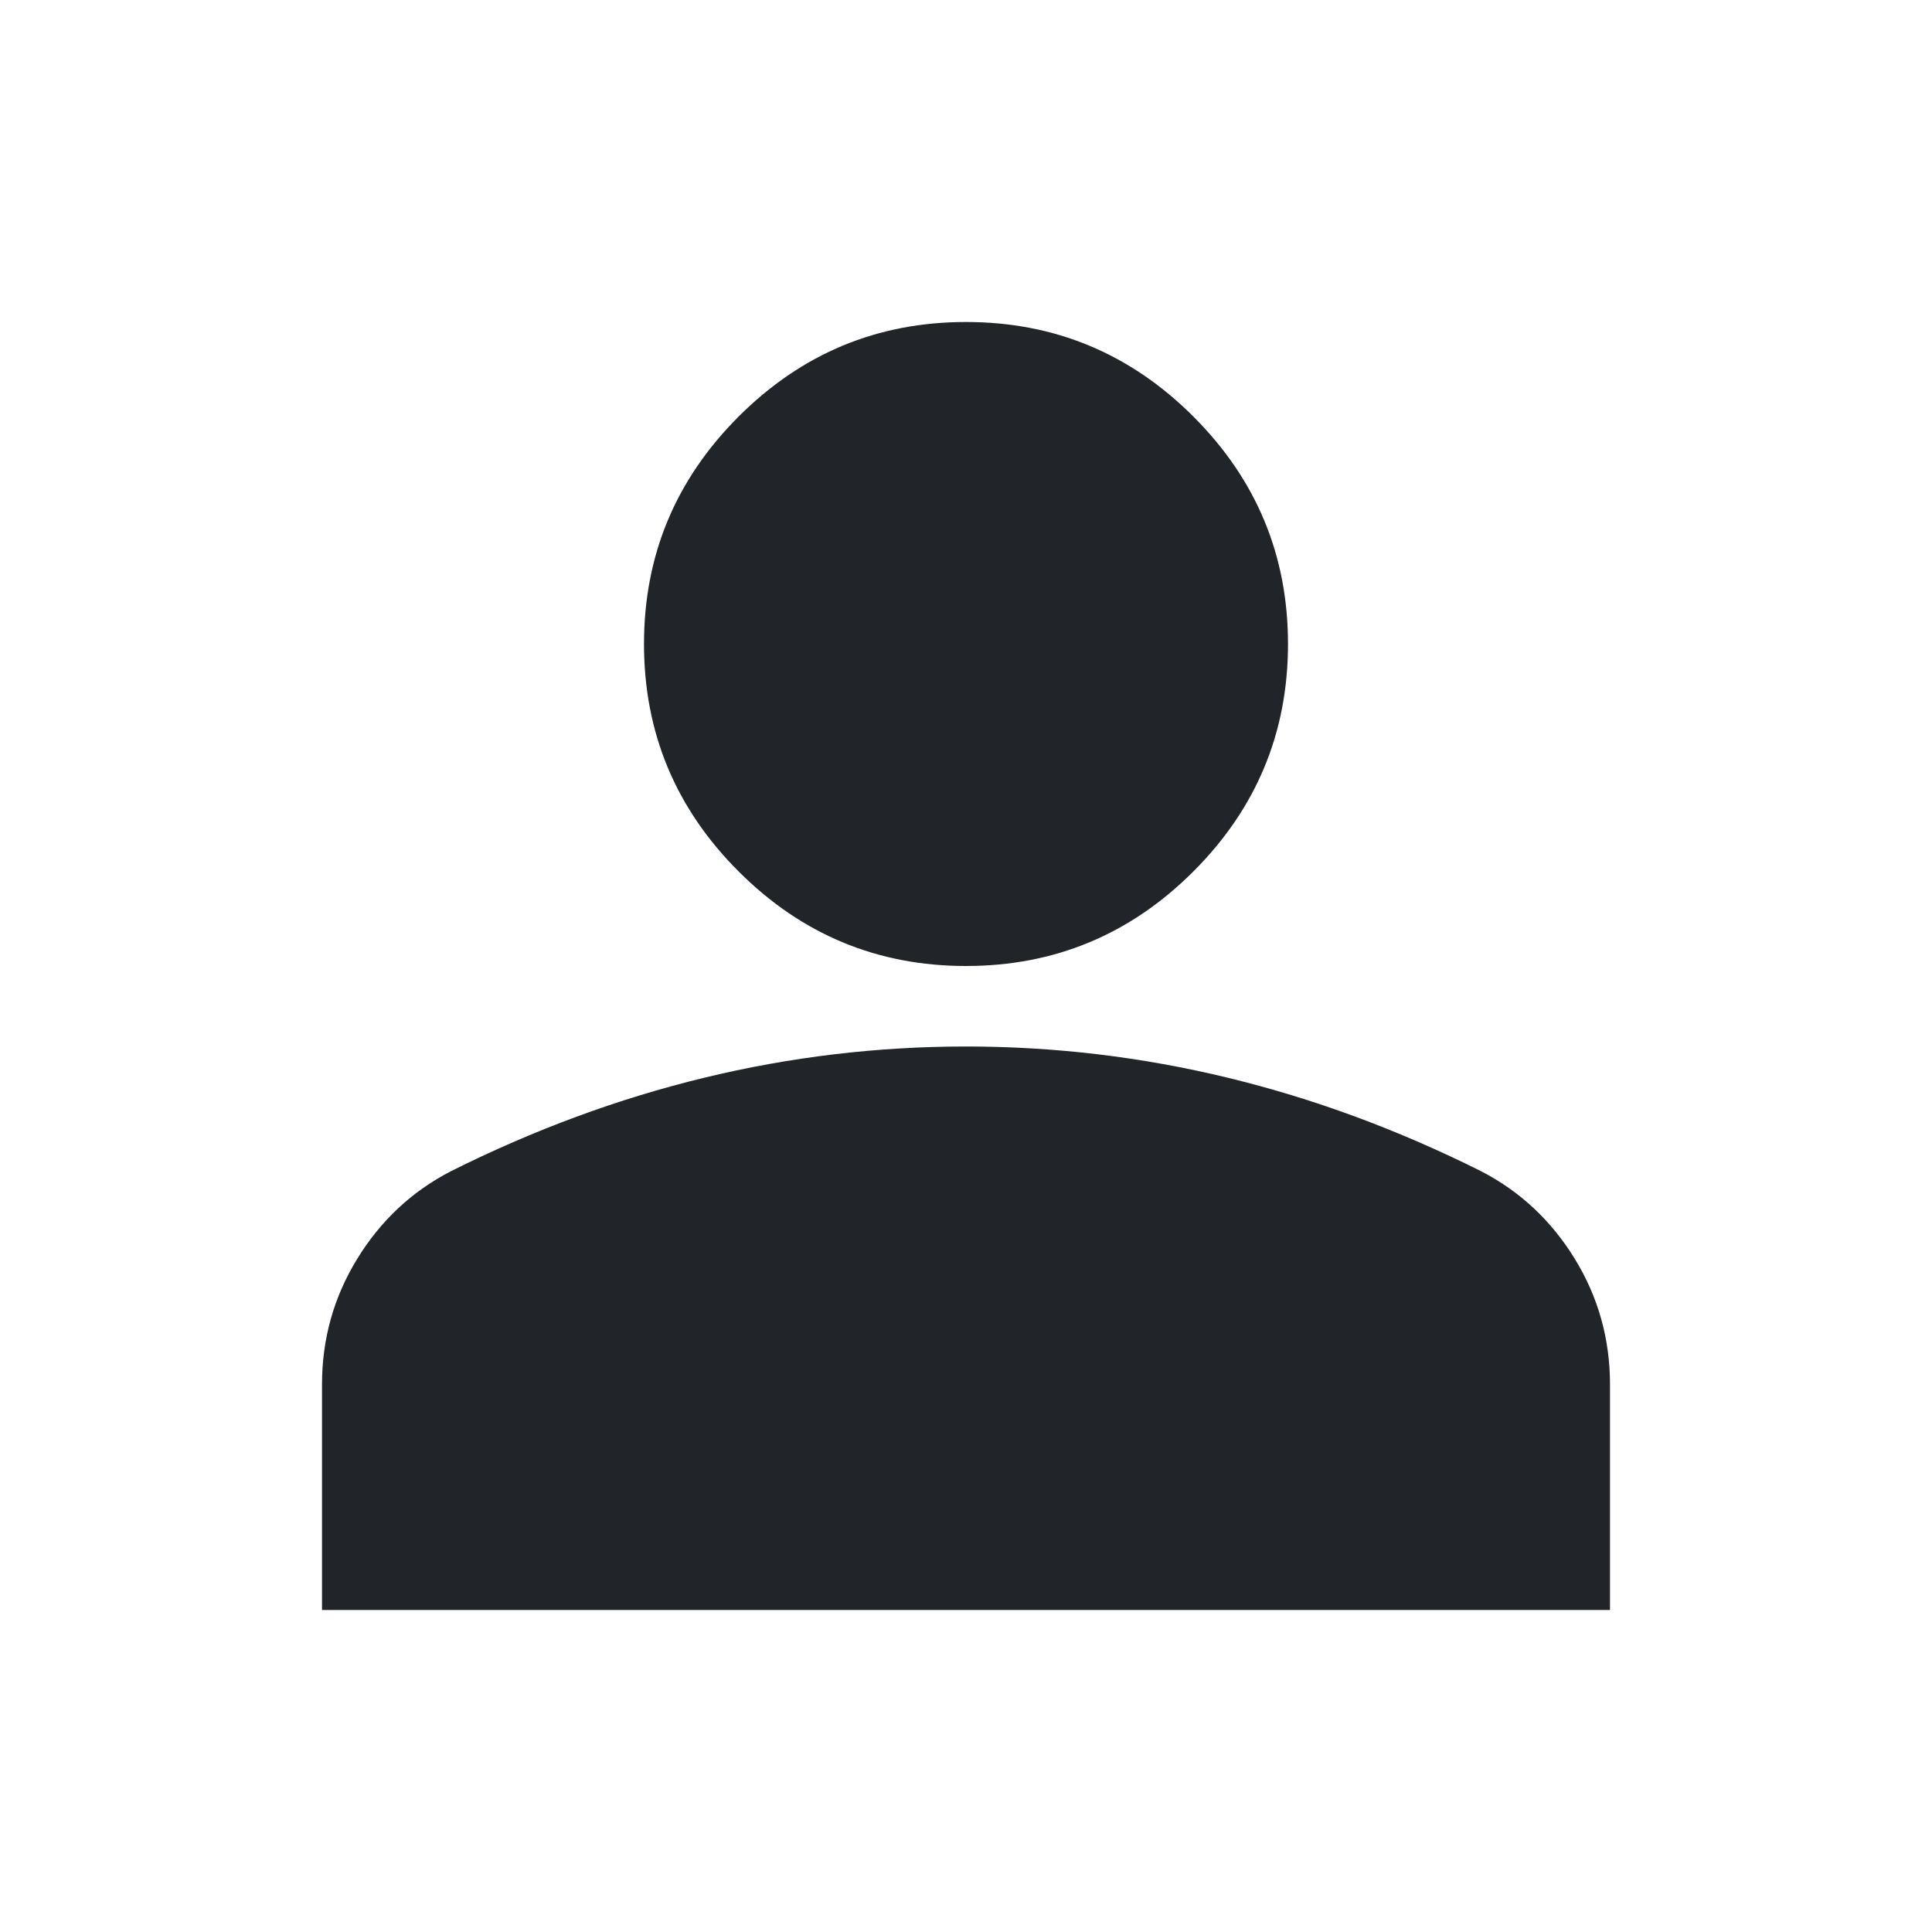
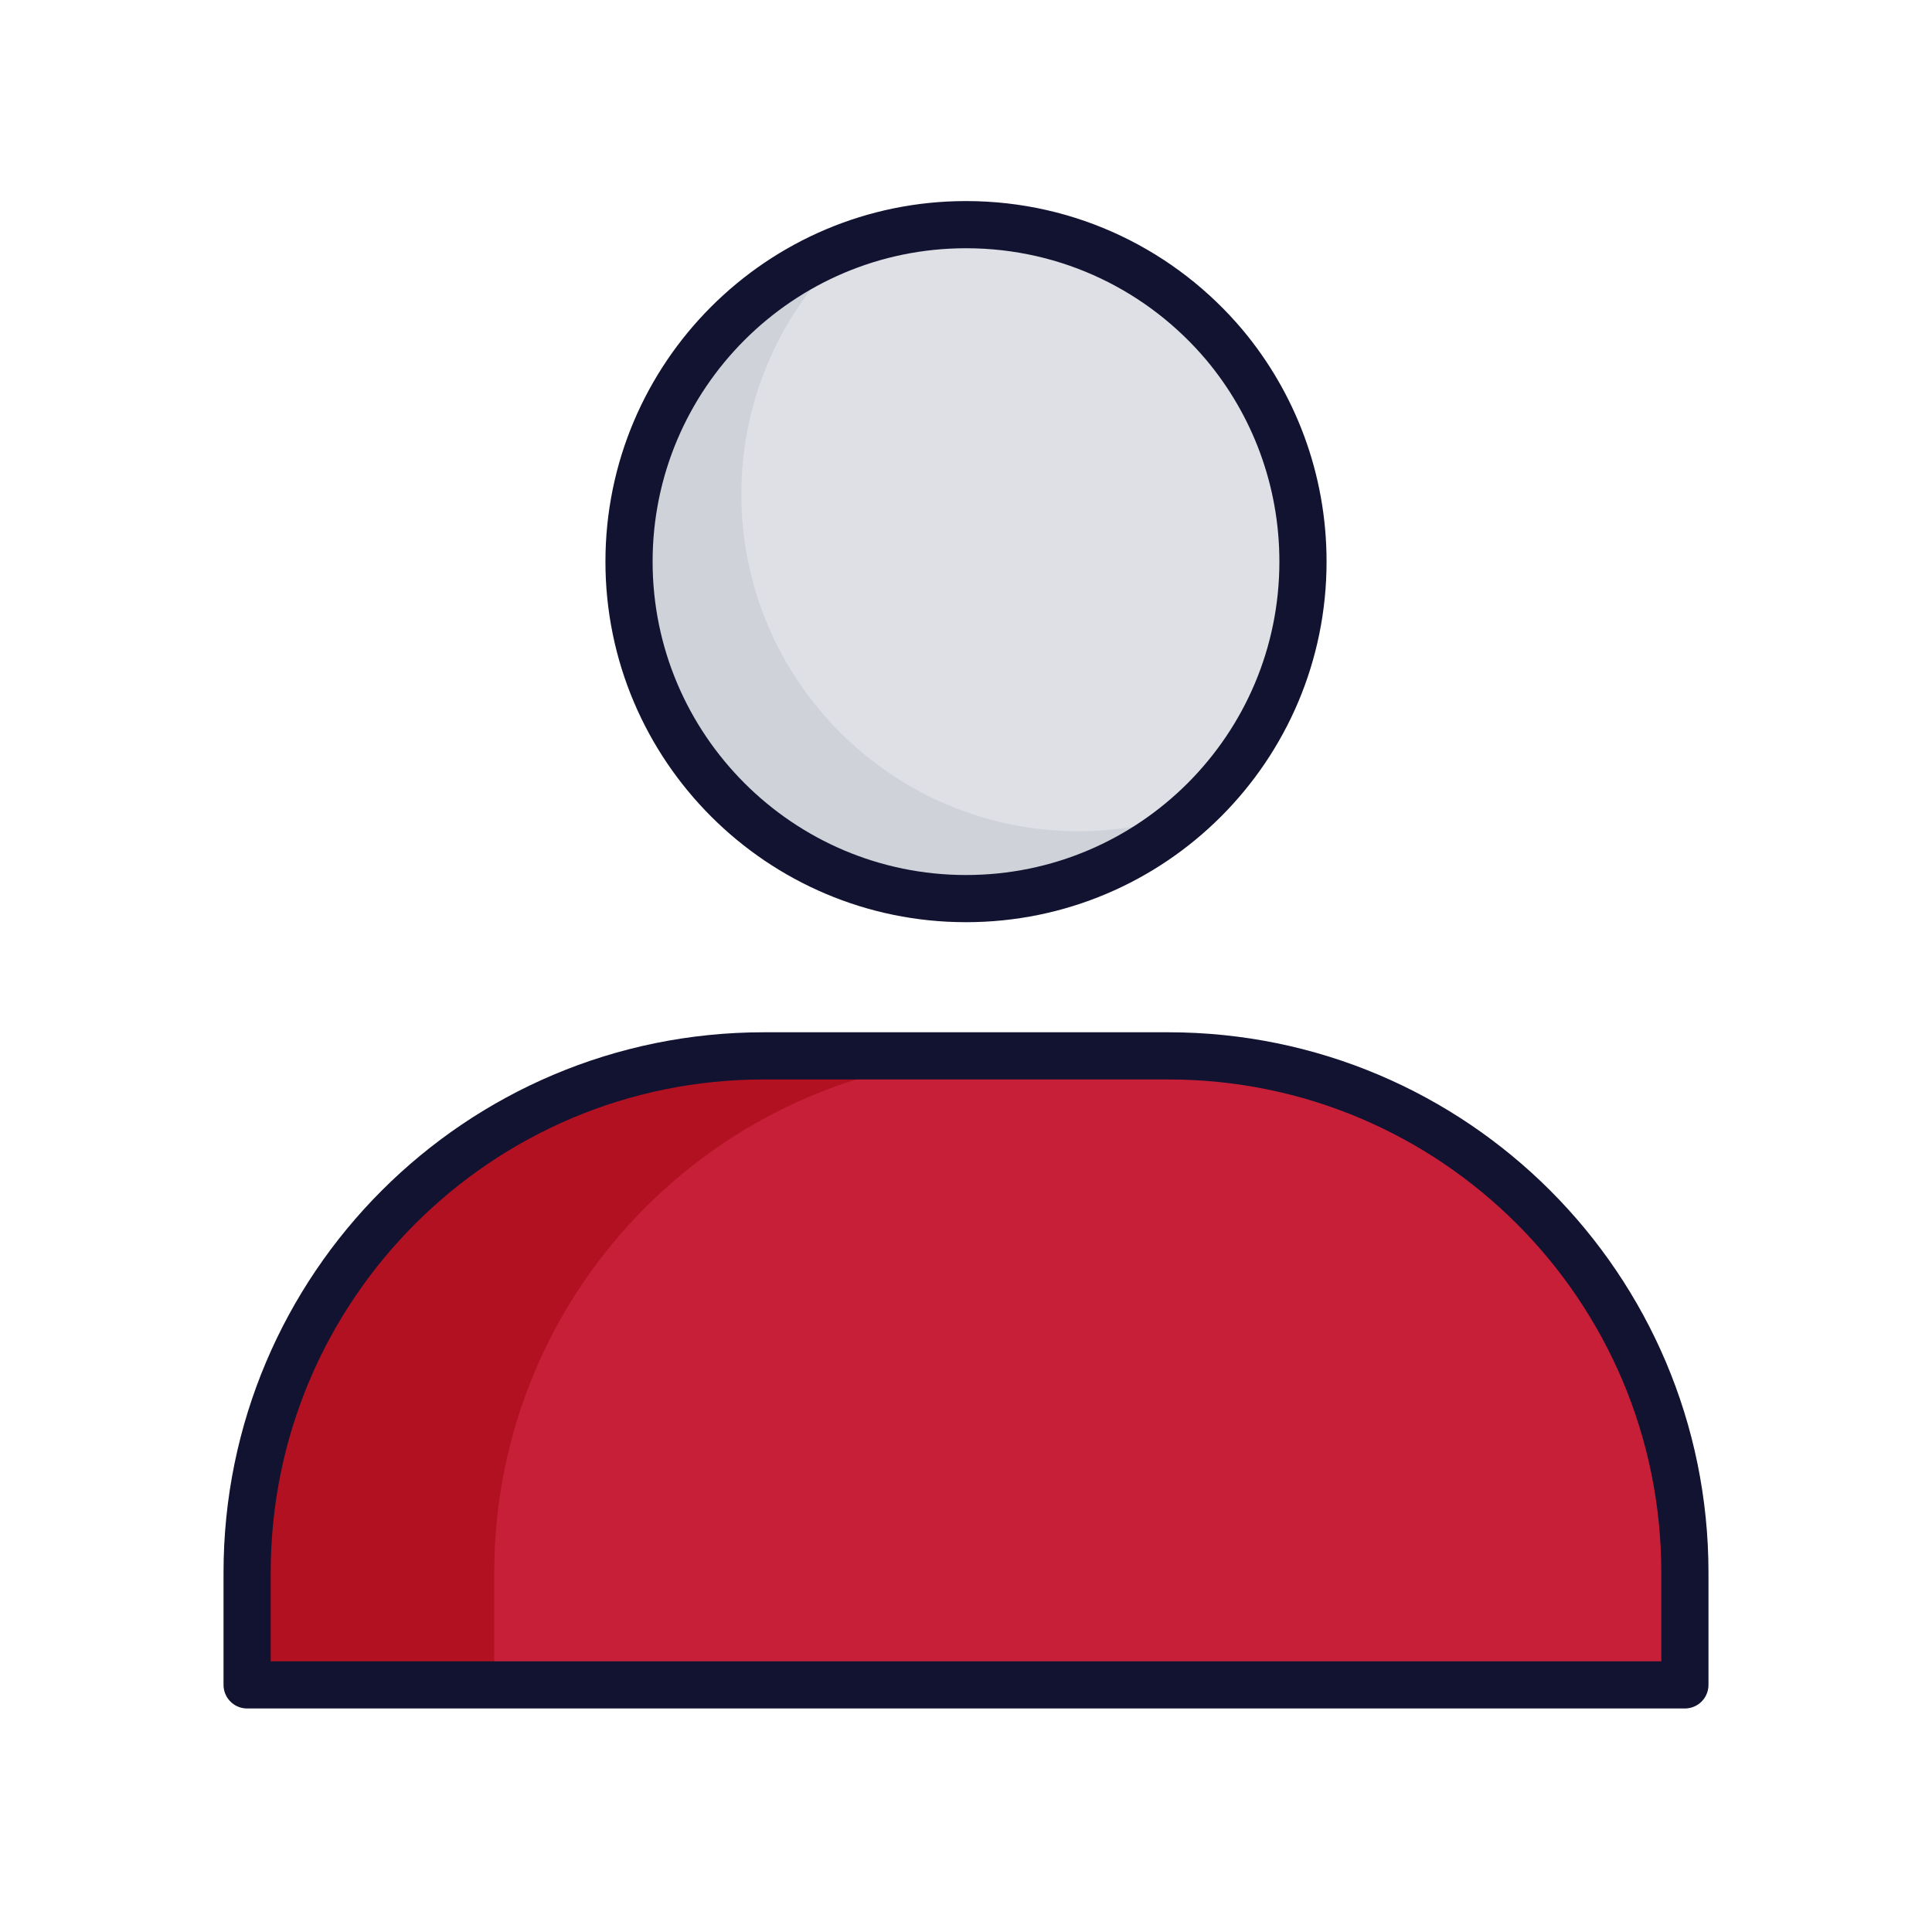
- <svg xmlns="http://www.w3.org/2000/svg" height="24px" viewBox="0 -960 960 960" width="24px" fill="#212529">
-   <path d="M480-480q-66 0-113-47t-47-113q0-66 47-113t113-47q66 0 113 47t47 113q0 66-47 113t-113 47ZM160-160v-112q0-34 17.5-62.5T224-378q62-31 126-46.5T480-440q66 0 130 15.5T736-378q29 15 46.5 43.5T800-272v112H160Z" />
+ <svg xmlns="http://www.w3.org/2000/svg" width="430" height="430" fill="none" viewBox="0 0 430 430">
+   <path fill="#c71f37" d="M55 350c0-63.513 51.487-115 115-115h90c63.513 0 115 51.487 115 115v25H55z" />
+   <path fill="#c71f37" d="M170 235c-63.513 0-115 51.487-115 115v25h55v-25c0-63.513 51.487-115 115-115z" opacity=".5" style="mix-blend-mode:multiply" />
+   <path fill="#dee0e5" d="M272.496 76.733C283.423 89.78 290 106.648 290 125c0 41.478-33.628 75-75 75s-75-33.628-75-75 33.628-75 75-75c23.126 0 43.706 10.396 57.496 26.733" />
+   <path fill="#dee0e5" d="M265.319 180.618A74.9 74.9 0 0 1 240 185c-41.372 0-75-33.628-75-75 0-22.046 9.548-41.892 24.728-55.623C160.762 64.766 140 92.492 140 125c0 41.372 33.628 75 75 75 19.349 0 37.005-7.333 50.319-19.382" opacity=".5" style="mix-blend-mode:multiply" />
+   <path stroke="#121331" stroke-linejoin="round" stroke-width="10.5" d="M55 350c0-63.513 51.487-115 115-115h90c63.513 0 115 51.487 115 115v25H55z" />
+   <path stroke="#121331" stroke-linecap="round" stroke-linejoin="round" stroke-miterlimit="27.88" stroke-width="10.5" d="M272.496 76.733C283.423 89.78 290 106.648 290 125c0 41.478-33.628 75-75 75s-75-33.628-75-75 33.628-75 75-75c23.126 0 43.706 10.396 57.496 26.733" />
</svg>
